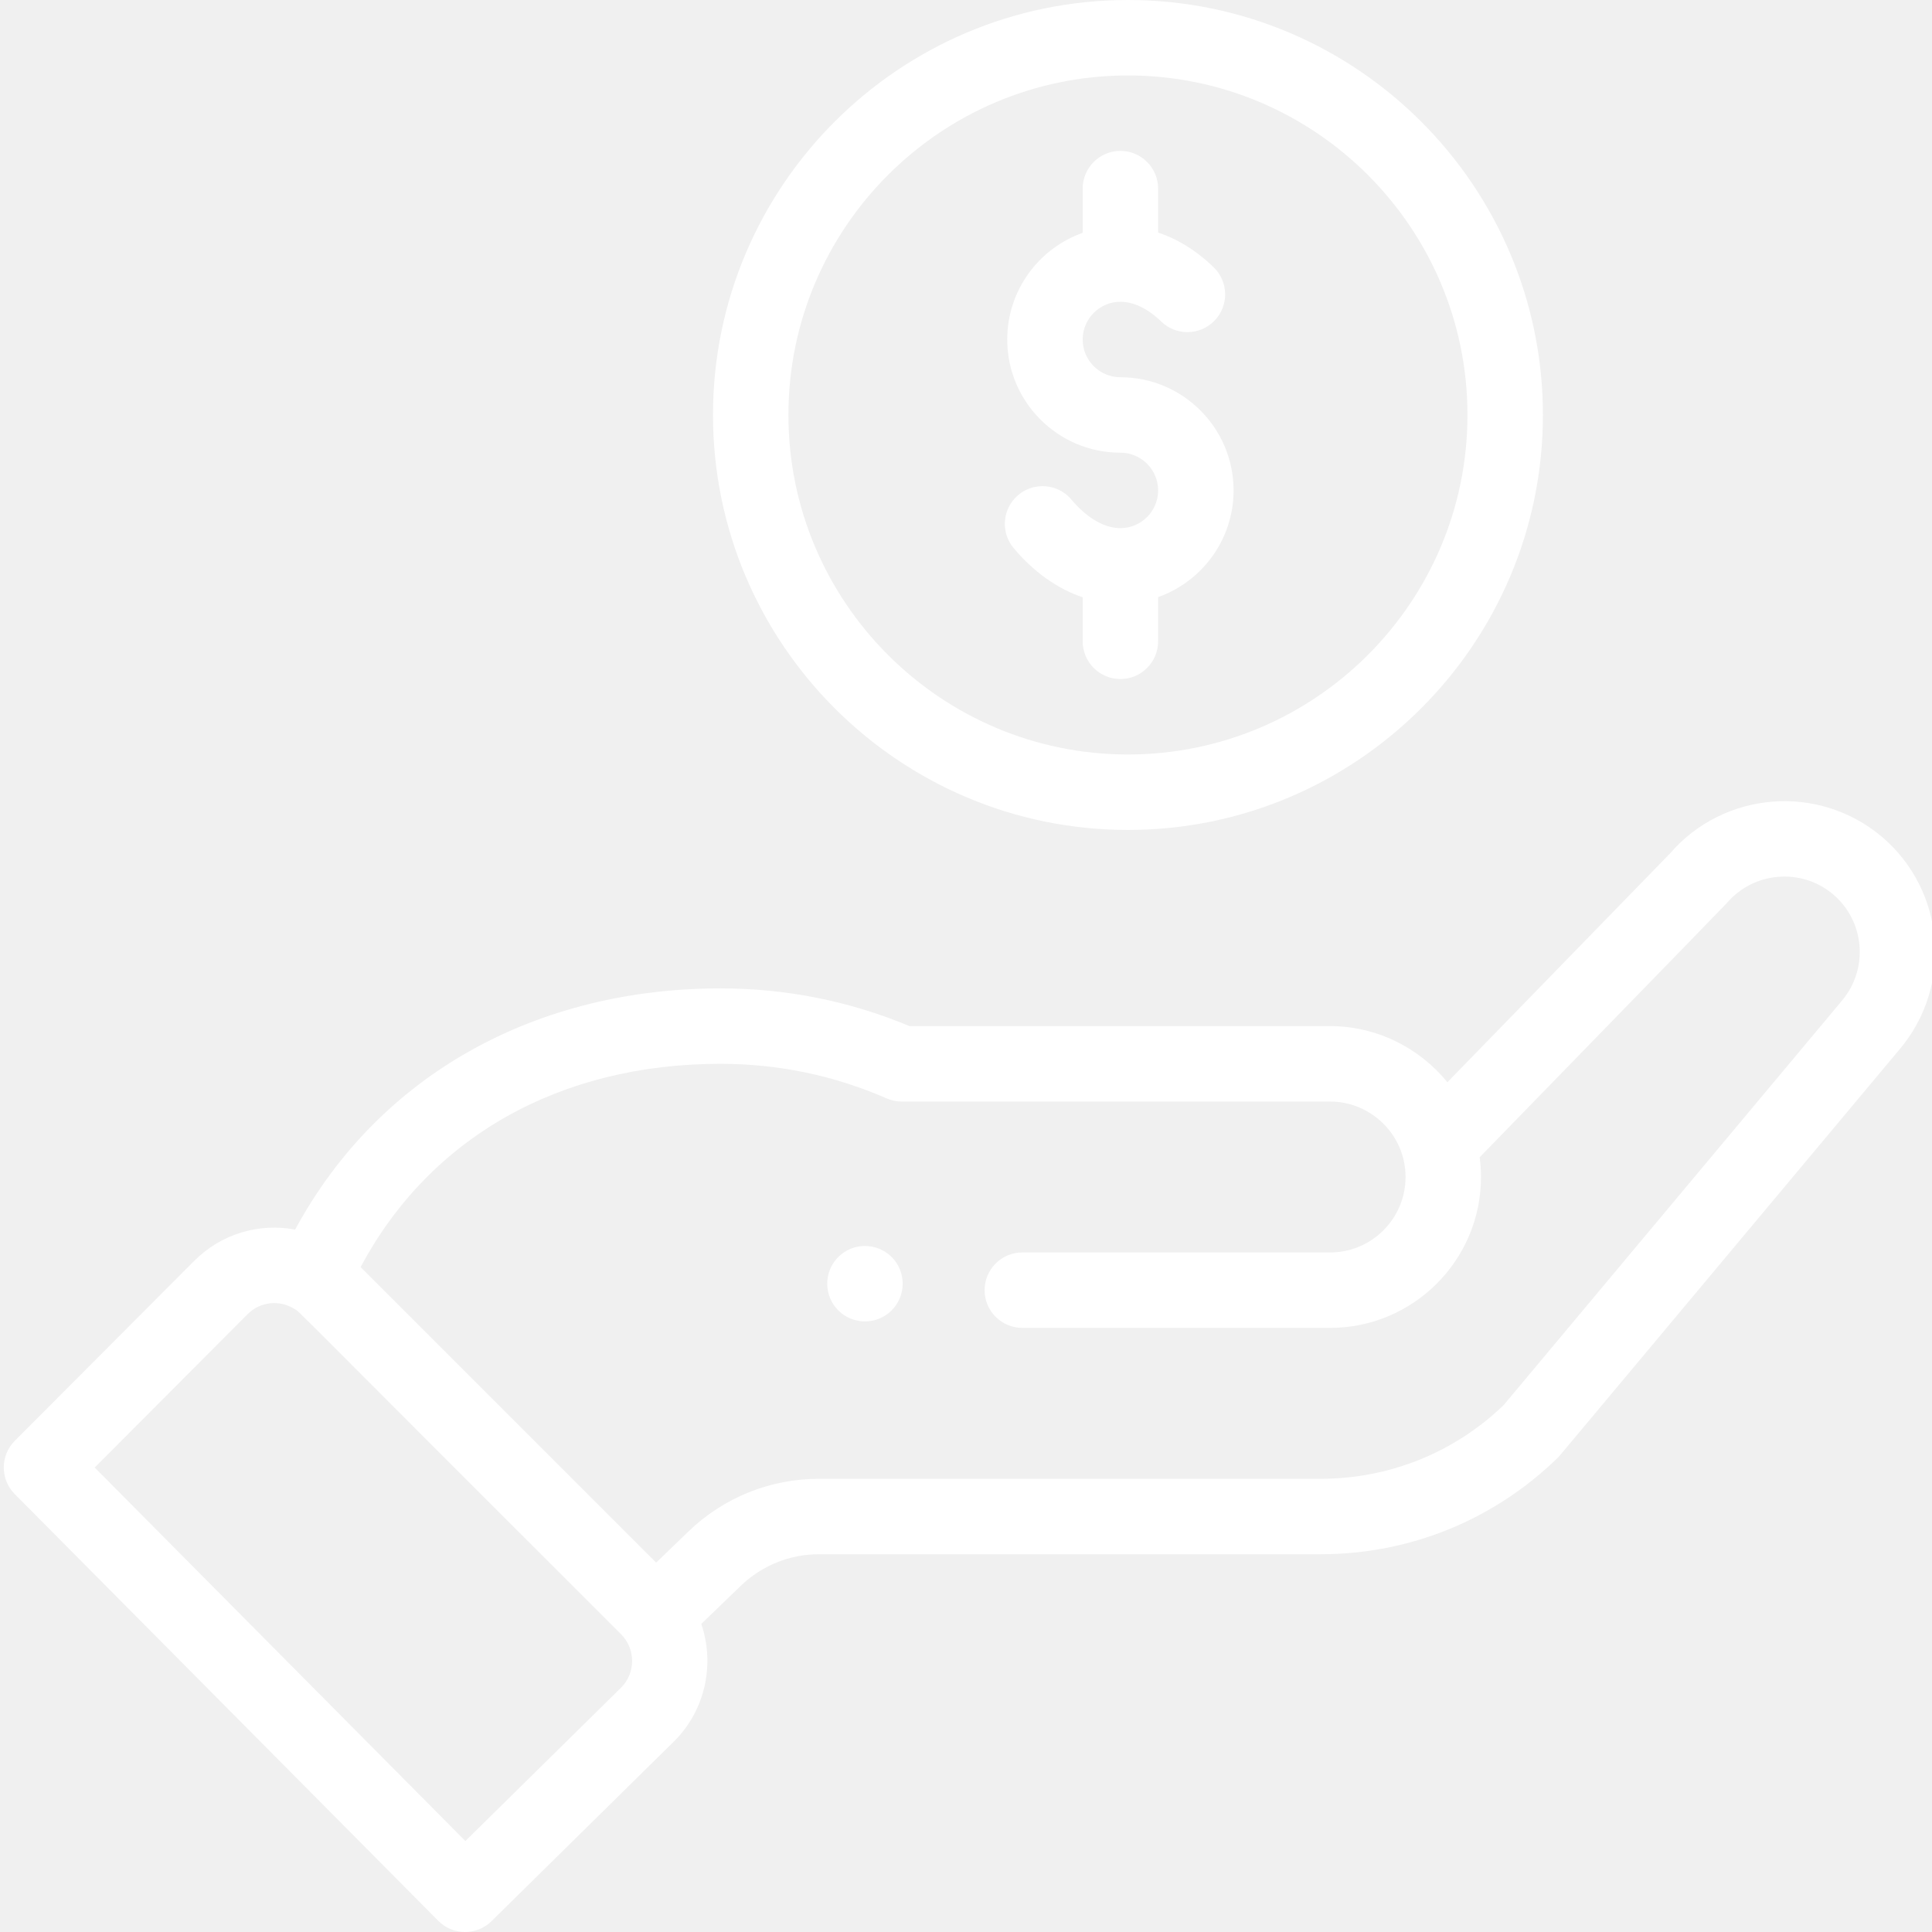
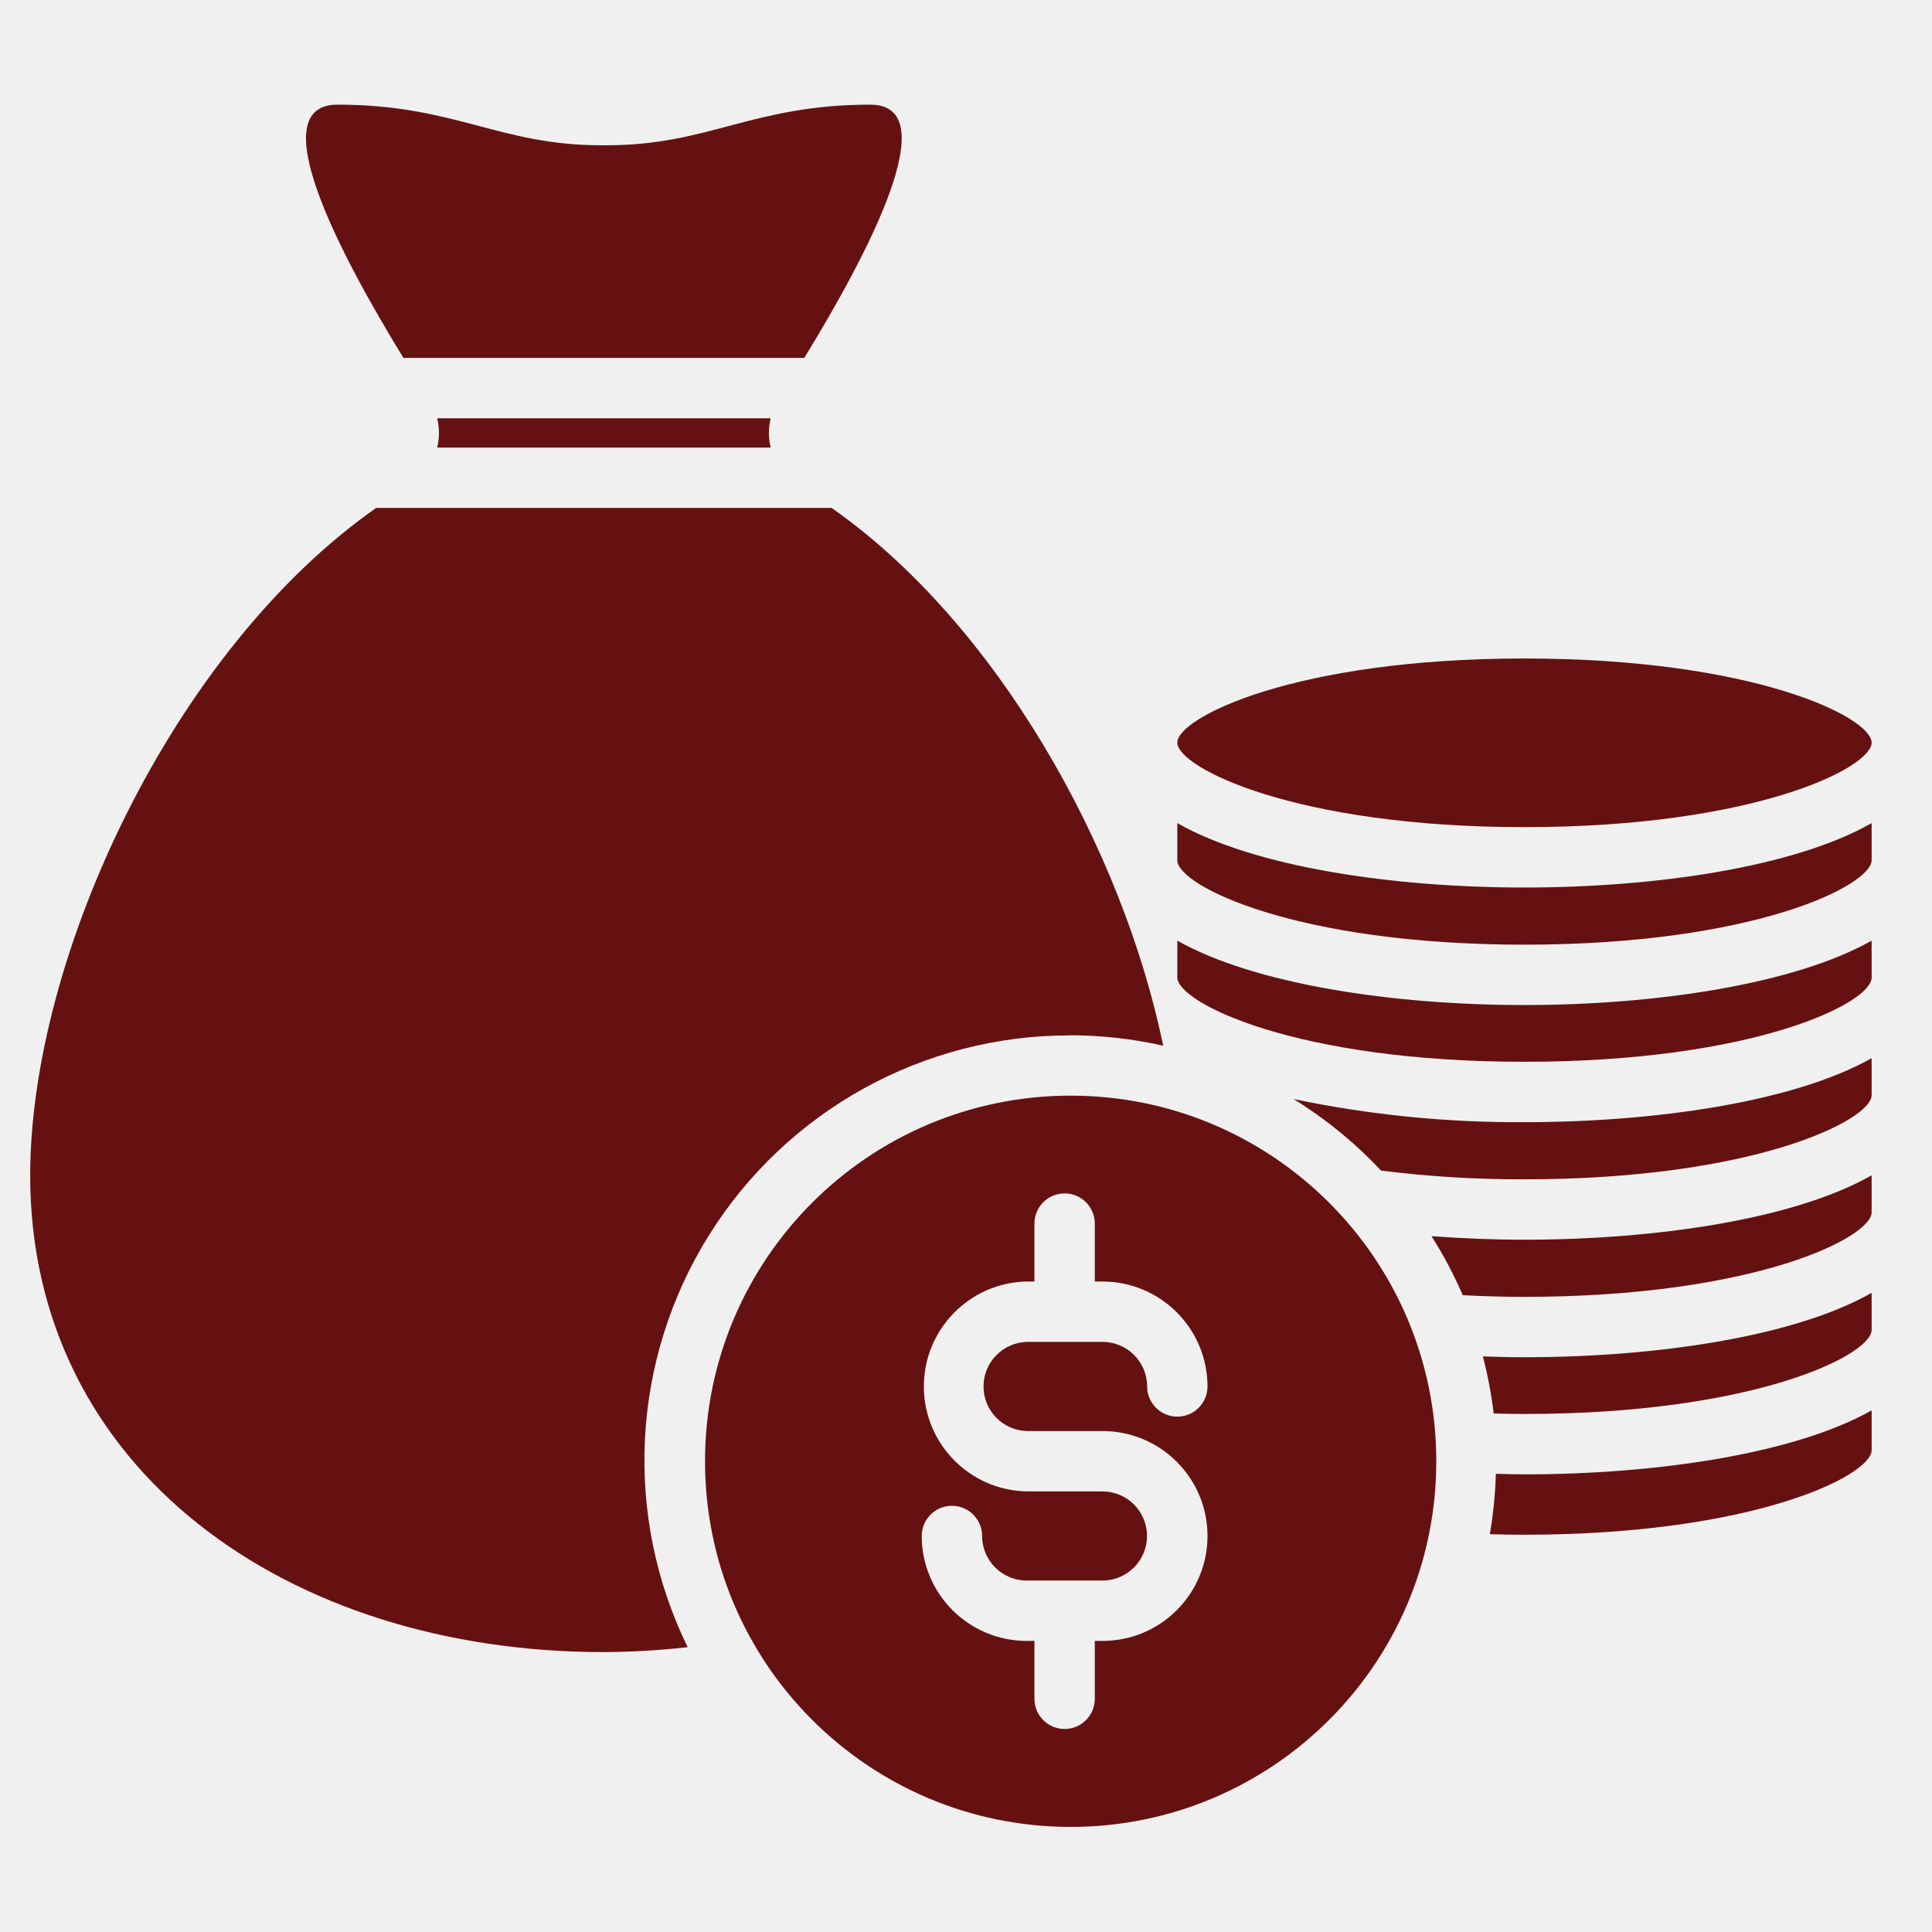
- <svg xmlns="http://www.w3.org/2000/svg" version="1.1" width="512" height="512" x="0" y="0" viewBox="0 0 511 512" style="enable-background:new 0 0 512 512" xml:space="preserve">
+ <svg xmlns="http://www.w3.org/2000/svg" version="1.1" width="512" height="512" x="0" y="0" viewBox="0 0 48 48" style="enable-background:new 0 0 512 512" xml:space="preserve" class="">
  <g>
-     <path d="m235.793 347.266c3.902-3.91 3.902-10.238 0-14.148-3.906-3.898-10.234-3.898-14.145 0-3.898 3.91-3.898 10.238 0 14.148 3.91 3.898 10.238 3.898 14.145 0zm0 0" fill="#ffffff" data-original="#000000" />
-     <path d="m188.449 109.969c0 60.637 49.332 109.973 109.969 109.973s109.969-49.336 109.969-109.973-49.332-109.969-109.969-109.969-109.969 49.332-109.969 109.969zm199.945 0c0 49.613-40.363 89.977-89.977 89.977s-89.977-40.363-89.977-89.977c0-49.609 40.363-89.973 89.977-89.973s89.977 40.363 89.977 89.973zm0 0" fill="#ffffff" data-original="#000000" />
-     <path d="m115.652 509.043c3.875 3.906 10.184 3.949 14.109.082l48.469-47.75c8.234-8.234 10.738-20.426 7.117-31.023l10.426-10.055c5.613-5.422 13.004-8.41 20.816-8.41h132.902c23.578 0 45.863-9.055 62.758-25.496.695-.676-5.277 6.359 90.668-108.312 14.23-16.836 12.102-42.117-4.75-56.363-16.746-14.113-41.832-12.086-56.102 4.461l-58.992 60.633c-7.449-9.168-18.809-14.883-31.082-14.883h-111.48c-15.863-6.637-32.695-9.996-50.062-9.996-48.141 0-90.176 22.234-112.734 63.922-9.504-1.801-19.527 1.074-26.738 8.285l-47.559 47.699c-3.883 3.895-3.891 10.195-.016 14.102zm74.793-227.121c15.312 0 30.117 3.082 44.012 9.16 1.266.555 2.629.84 4.008.84h113.527c10.84 0 19.996 8.84 19.996 19.992 0 11.027-8.969 19.996-19.996 19.996h-81.566c-5.52 0-9.996 4.477-9.996 9.996 0 5.523 4.477 9.996 9.996 9.996h81.566c22.051 0 39.988-17.938 39.988-39.988 0-1.758-.125-3.5-.352-5.227 57.066-58.66 65.113-66.902 65.457-67.312 7.125-8.41 19.773-9.477 28.188-2.383 8.422 7.121 9.488 19.762 2.344 28.219l-89.668 107.195c-13.094 12.57-30.285 19.488-48.457 19.488h-132.902c-13.023 0-25.352 4.98-34.703 14.016l-8.496 8.199-78.32-78.316c18.305-34.34 52.652-53.871 95.375-53.871zm-125.32 66.344c3.297-3.297 8.359-3.891 12.379-1.406 1.73 1.055-3.238-3.469 86.59 86.234 3.996 3.996 3.781 10.363.055 14.09l-41.32 40.707-98.23-98.98zm0 0" fill="#ffffff" data-original="#000000" />
-     <path d="m286.422 49.988v11.715c-11.637 4.125-19.996 15.238-19.996 28.273 0 16.535 13.453 29.992 29.992 29.992 5.512 0 9.996 4.484 9.996 9.996 0 5.512-4.484 9.996-9.996 9.996-4.27 0-8.883-2.684-12.98-7.562-3.555-4.227-9.859-4.77-14.086-1.219-4.227 3.555-4.773 9.859-1.219 14.086 5.344 6.355 11.629 10.785 18.289 13.02v11.668c0 5.523 4.477 9.996 9.996 9.996s9.996-4.473 9.996-9.996v-11.715c11.637-4.129 19.996-15.242 19.996-28.273 0-16.539-13.453-29.992-29.992-29.992-5.512 0-9.996-4.484-9.996-9.996 0-5.512 4.484-10 9.996-10 3.543 0 7.281 1.809 10.812 5.227 3.969 3.84 10.297 3.734 14.137-.23 3.84-3.969 3.734-10.297-.23-14.137-5.074-4.91-10.152-7.688-14.723-9.203v-11.645c0-5.523-4.477-10-9.996-10s-9.996 4.477-9.996 10zm0 0" fill="#ffffff" data-original="#000000" />
+     <path d="m19.982 8.892c1.589-2.592 3.533-6.292 1.638-6.292-2.911 0-4.012 1.009-6.537 1.009h-.161c-2.522-.001-3.622-1.009-6.537-1.009-1.895 0 .049 3.7 1.638 6.292z" fill="#661111" data-original="#000000" class="" />
+     <path d="m19.148 11.12a1.494 1.494 0 0 1 0-.728h-8.287a1.494 1.494 0 0 1 0 .728z" fill="#661111" data-original="#000000" class="" />
+     <path d="m37.164 36.616a10.572 10.572 0 0 1 -.15 1.5c.279.008.562.014.856.014 5.69 0 8.63-1.47 8.63-2.1v-.99c-1.91 1.08-5.35 1.59-8.63 1.59-.234 0-.47-.009-.706-.014z" fill="#661111" data-original="#000000" class="" />
+     <path d="m36.842 33.7a10.376 10.376 0 0 1 .267 1.418c.25.006.5.012.761.012 5.7 0 8.63-1.46 8.63-2.09v-.92c-1.91 1.09-5.35 1.6-8.63 1.6-.341 0-.685-.009-1.028-.02z" fill="#661111" data-original="#000000" class="" />
+     <path d="m35.565 30.712a10.534 10.534 0 0 1 .777 1.467c.488.024.991.041 1.528.041 5.7 0 8.63-1.47 8.63-2.1v-.92c-1.91 1.09-5.35 1.6-8.63 1.6-.77 0-1.541-.031-2.305-.088z" fill="#661111" data-original="#000000" class="" />
+     <path d="m32.138 27.305a10.665 10.665 0 0 1 2.174 1.778 27.862 27.862 0 0 0 3.558.217c5.7 0 8.63-1.47 8.63-2.09v-.92c-1.91 1.08-5.35 1.59-8.63 1.59a27.167 27.167 0 0 1 -5.732-.575z" fill="#661111" data-original="#000000" class="" />
+     <path d="m29.25 23.37v.92c.02.63 2.95 2.09 8.62 2.09 5.7 0 8.63-1.46 8.63-2.09v-.92c-1.91 1.08-5.35 1.6-8.63 1.6s-6.71-.52-8.62-1.6z" fill="#661111" data-original="#000000" class="" />
+     <path d="m29.25 20.45v.93c.02.63 2.95 2.09 8.62 2.09 5.7 0 8.63-1.47 8.63-2.1v-.92c-1.91 1.09-5.35 1.6-8.63 1.6s-6.71-.51-8.62-1.6z" fill="#661111" data-original="#000000" class="" />
+     <path d="m37.87 20.55c5.7 0 8.63-1.47 8.63-2.1s-2.93-2.09-8.63-2.09-8.62 1.47-8.62 2.09 2.93 2.1 8.62 2.1z" fill="#661111" data-original="#000000" class="" />
+     <path d="m26.6 25.721a10.587 10.587 0 0 1 2.3.259c-1.016-4.9-4.125-10.479-8.238-13.36h-11.317c-5.055 3.541-8.595 11.153-8.595 16.585 0 7.295 6.381 11.841 14.25 11.841a19.792 19.792 0 0 0 2.085-.122 10.559 10.559 0 0 1 9.509-15.2z" fill="#661111" data-original="#000000" class="" />
+     <path d="m26.6 27.221a9.084 9.084 0 1 0 9.084 9.084 9.085 9.085 0 0 0 -9.084-9.084zm-1.09 8.333h1.883a2.607 2.607 0 0 1 0 5.214h-.193v1.438a.75.75 0 0 1 -1.5 0v-1.438h-.19a2.61 2.61 0 0 1 -2.61-2.607.75.75 0 0 1 1.5 0 1.108 1.108 0 0 0 1.107 1.107h1.883a1.107 1.107 0 0 0 0-2.214h-1.88a2.608 2.608 0 0 1 0-5.215h.19v-1.439a.75.75 0 0 1 1.5 0v1.439h.191a2.61 2.61 0 0 1 2.609 2.607.75.75 0 0 1 -1.5 0 1.108 1.108 0 0 0 -1.107-1.107h-1.883a1.108 1.108 0 0 0 0 2.215z" fill="#661111" data-original="#000000" class="" />
  </g>
</svg>
